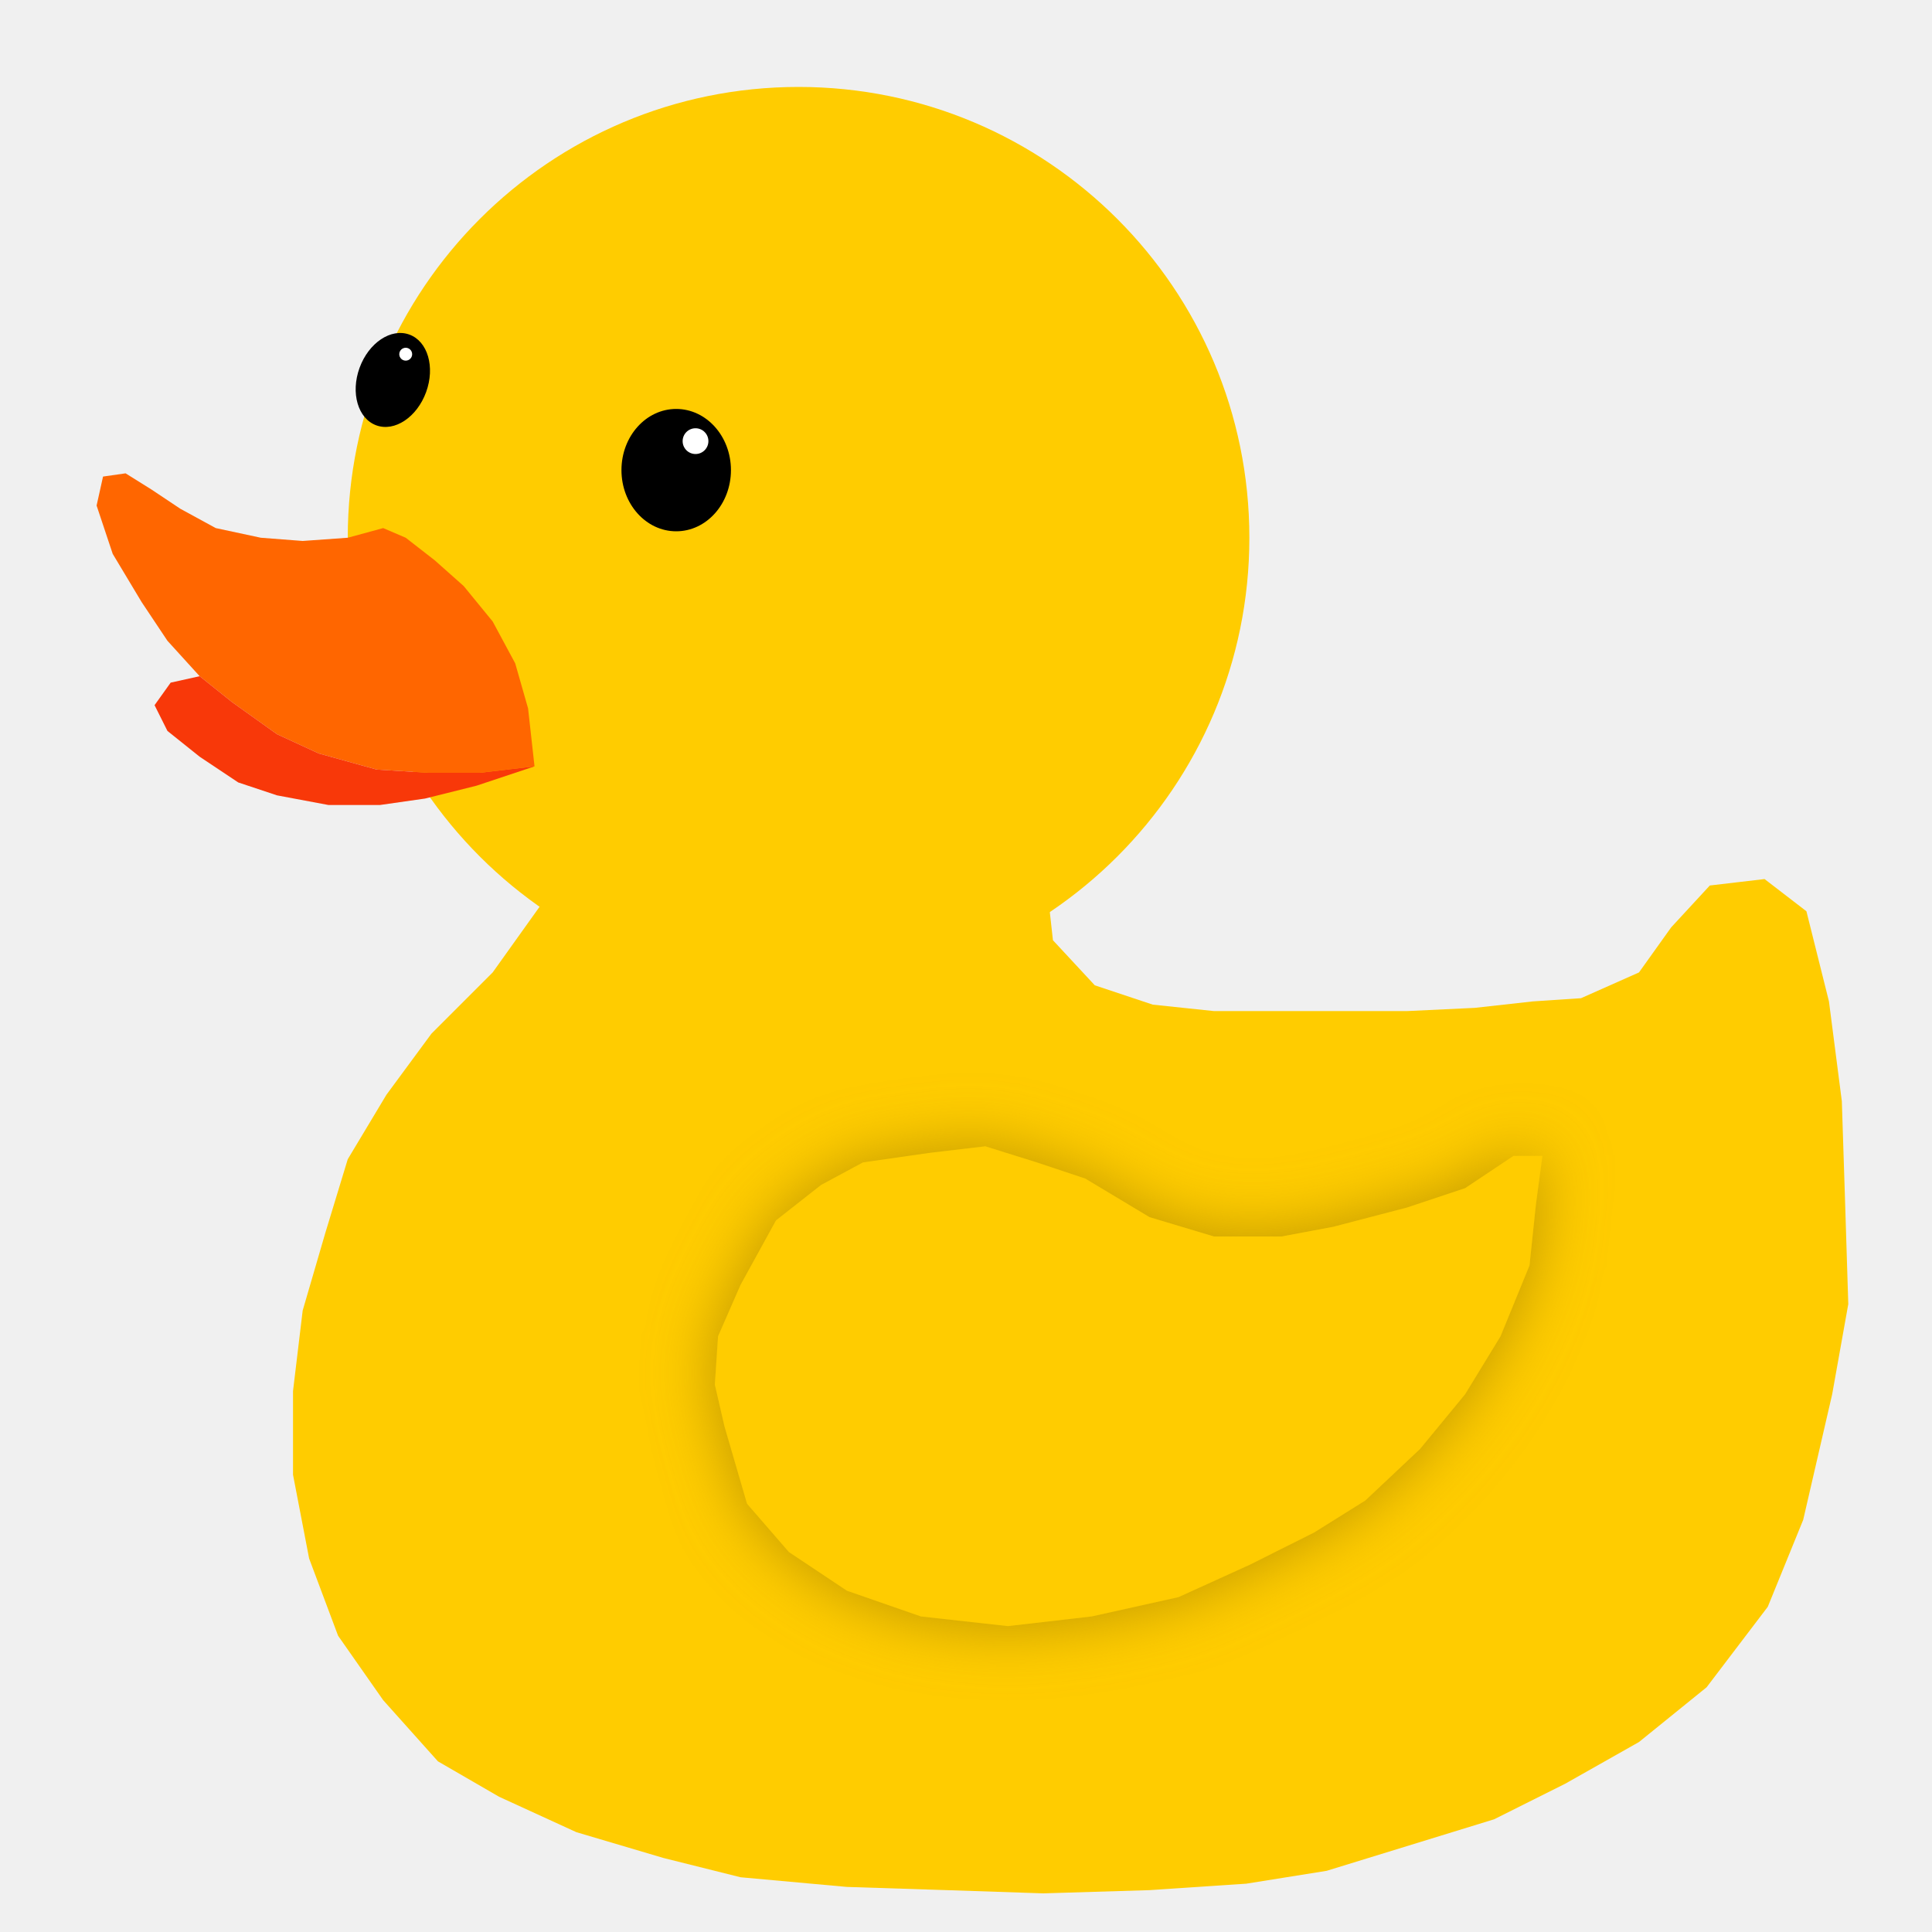
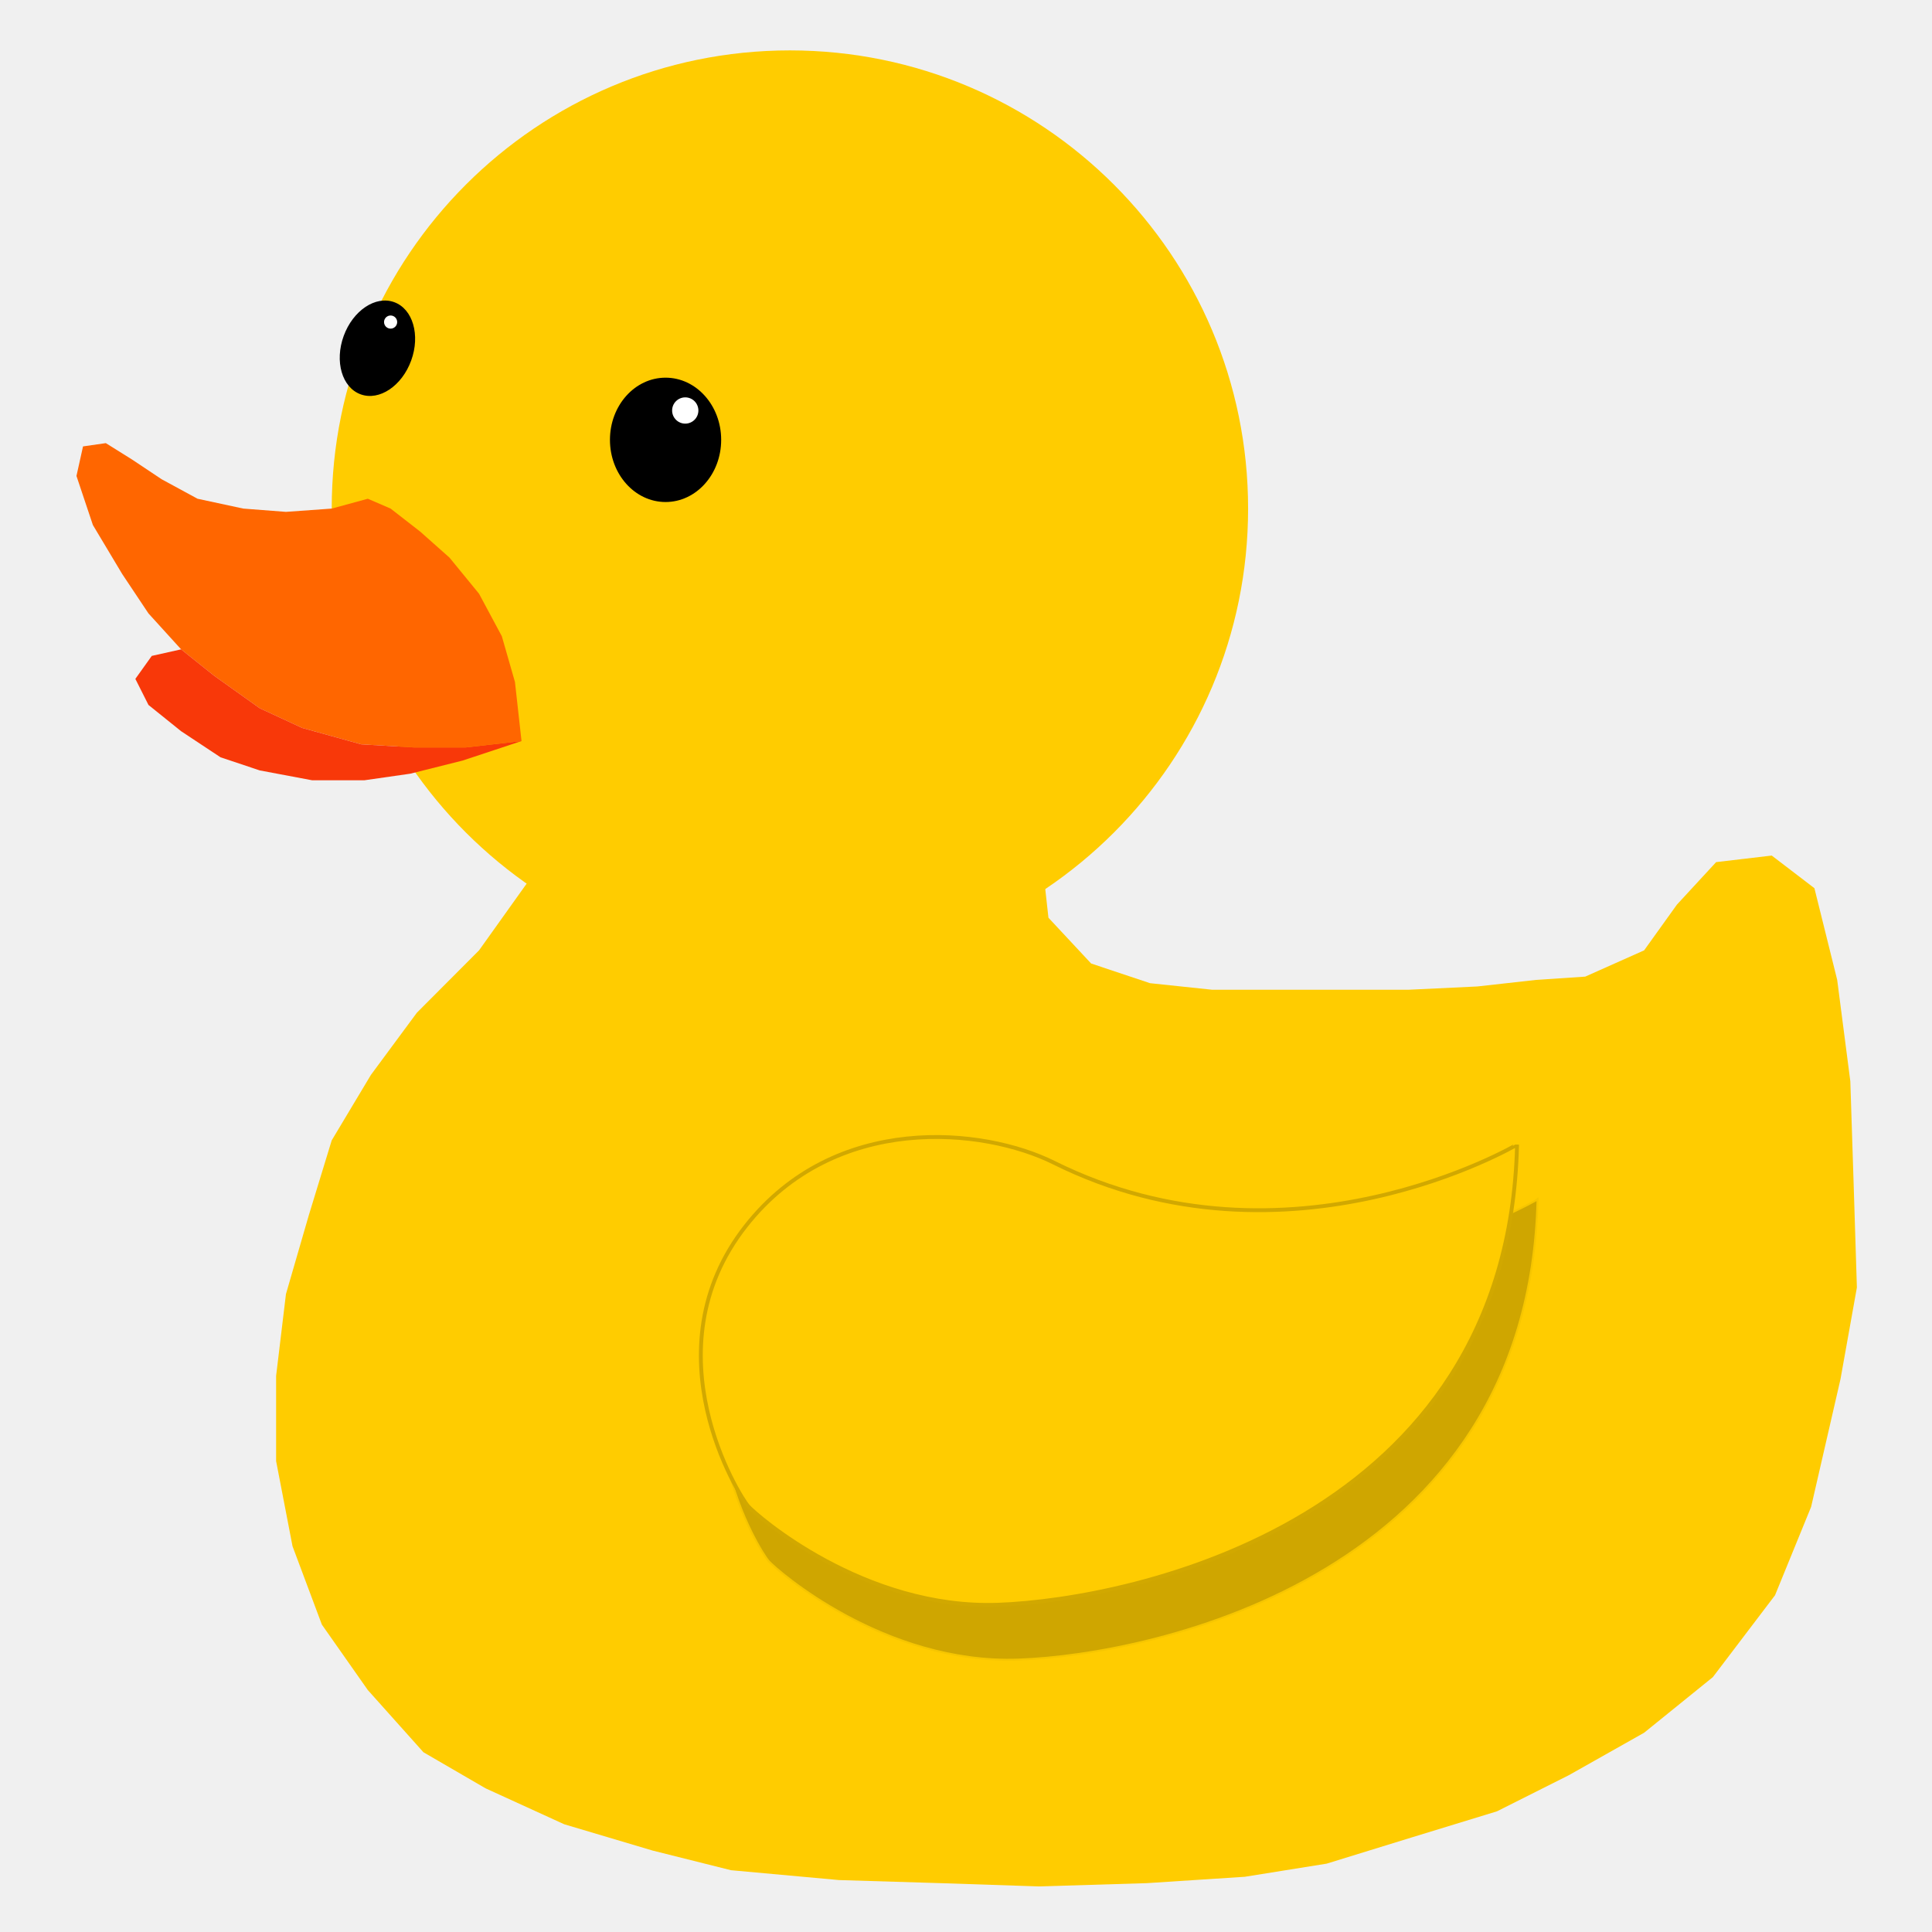
- <svg xmlns="http://www.w3.org/2000/svg" width="100" height="100" viewBox="0 0 600 600">
-   <filter id="wing-shadow" x="-50%" y="-50%" width="200%" height="200%">
-     <feOffset result="offOut" in="SourceGraphic" dx="0" dy="0" />
-     <feColorMatrix result="matrixOut" in="offOut" type="matrix" values="0.5 0 0 0 0 0 0.5 0 0 0 0 0 0.5 0 0 0 0 0 1 0" />
-     <feGaussianBlur result="blurOut" in="matrixOut" stdDeviation="10" />
+ <svg xmlns="http://www.w3.org/2000/svg" version="1.1" id="Layer_1" x="0px" y="0px" viewBox="0 0 1000.6 1000.6" style="enable-background:new 0 0 1000.6 1000.6;" xml:space="preserve">
+   <style type="text/css">
+ 	.st0{fill:#FFCC00;}
+ 	.st1{display:none;filter:url(#wing-shadow);}
+ 	.st2{display:inline;fill:#FFCC00;}
+ 	.st3{fill:#FFFFFF;}
+ 	.st4{fill:#FF6600;}
+ 	.st5{fill:#F83809;}
+ 	.st6{opacity:0.19;stroke:#D1A800;stroke-miterlimit:10;}
+ 	.st7{fill:#FFCC00;stroke:#D1A800;stroke-width:2;stroke-miterlimit:10;}
+ </style>
+   <filter height="200%" id="wing-shadow" width="200%" x="-50%" y="-50%">
+     <feOffset dx="0" dy="0" in="SourceGraphic" result="offOut" />
+     <feColorMatrix in="offOut" result="matrixOut" type="matrix" values="0.5 0 0 0 0 0 0.5 0 0 0 0 0 0.5 0 0 0 0 0 1 0">
+ 		</feColorMatrix>
+     <feGaussianBlur in="matrixOut" result="blurOut" stdDeviation="10" />
    <feBlend in="SourceGraphic" in2="blurOut" mode="normal" />
  </filter>
-   <circle cx="248" cy="167" r="140" fill="rgb(255,204,0)" />
-   <polygon points="168,259 168,281 153,302 134,321 120,340 108,360 101,383 94,407 91,432 91,458 96,484 105,508 119,528 136,547 155,558 179,569 206,577 230,583 263,586 294,587 324,588 357,587 387,585 412,581 438,573 464,565 486,554 509,541 530,524 549,499 560,472 569,433 574,405 573,373 572,342 568,311 561,283 548,273 531,275 519,288 509,302 491,310 476,311 458,313 437,314 416,314 394,314 377,314 358,312 340,306 327,292 325,274 325,263" fill="rgb(255,204,0)" />
-   <polygon points="225,443 232,467 245,482 263,494 286,502 313,505 339,502 366,496 388,486 408,476 424,466 441,450 455,433 466,415 475,393 477,374 479,359 470,359 455,369 437,375 414,381 398,384 377,384 357,378 337,366 322,361 306,356 289,358 268,361 255,368 241,379 230,399 223,415 222,430" fill="rgb(255,204,0)" filter="url(#wing-shadow)" />
-   <ellipse cx="210" cy="146" rx="17" ry="19" fill="black" />
-   <circle cx="216" cy="137" r="4" fill="white" />
-   <ellipse cx="122" cy="118" rx="11" ry="15" fill="black" transform="rotate(20 122 118)" />
-   <circle cx="126" cy="110" r="2" fill="white" />
-   <polygon points="62,210 72,218 86,228 99,234 117,239 133,240 149,240 166,238 164,220 160,206 153,193 144,182 135,174 126,167 119,164 108,167 94,168 81,167 67,164 56,158 47,152 39,147 32,148 30,157 35,172 44,187 52,199" fill="rgb(255,102,0)" />
-   <polygon points="166,238 149,240 133,240 117,239 99,234 86,228 72,218 62,210 53,212 48,219 52,227 62,235 74,243 86,247 102,250 118,250 132,248 148,244" fill="rgb(248,56,9)" />
+   <circle class="st0" cx="409.1" cy="263.4" r="237.3" />
+   <polygon class="st0" points="273.5,419.4 273.5,456.6 248.1,492.2 215.9,524.5 192.1,556.7 171.8,590.6 159.9,629.5 148.1,670.2   143,712.6 143,756.7 151.5,800.8 166.7,841.4 190.5,875.3 219.3,907.5 251.5,926.2 292.2,944.8 337.9,958.4 378.6,968.6   434.5,973.7 487.1,975.3 537.9,977 593.9,975.3 644.7,972 687.1,965.2 731.2,951.6 775.3,938.1 812.5,919.4 851.5,897.4   887.1,868.6 919.3,826.2 938,780.4 953.2,714.3 961.7,666.8 960,612.6 958.3,560 951.5,507.5 939.7,460 917.6,443.1 888.8,446.5   868.5,468.5 851.5,492.2 821,505.8 795.6,507.5 765.1,510.9 729.5,512.6 693.9,512.6 656.6,512.6 627.8,512.6 595.6,509.2   565.1,499 543,475.3 539.6,444.8 539.6,426.1 " />
+   <g class="st1">
+     <polygon class="st2" points="487.8,524.2 489,528.2 491.2,530.7 494.2,532.7 498,534 502.5,534.5 506.8,534 511.3,533 515,531.3    518.3,529.7 521,528 523.8,525.3 526.2,522.5 528,519.5 529.5,515.8 529.8,512.7 530.2,510.2 528.7,510.2 526.2,511.8 523.2,512.8    519.3,513.8 516.7,514.3 513.2,514.3 509.8,513.3 506.5,511.3 504,510.5 501.3,509.7 498.5,510 495,510.5 492.8,511.7 490.5,513.5    488.7,516.8 487.5,519.5 487.3,522  " />
+   </g>
+   <ellipse cx="344.7" cy="227.8" rx="28.8" ry="32.2" />
+   <circle class="st3" cx="354.9" cy="212.6" r="6.8" />
+   <ellipse transform="matrix(0.342 -0.9397 0.9397 0.342 -40.814 302.4092)" cx="195.5" cy="180.3" rx="25.4" ry="18.6" />
+   <circle class="st3" cx="202.3" cy="166.8" r="3.4" />
+   <polygon class="st4" points="93.8,336.3 110.8,349.9 134.5,366.8 156.5,377 187.1,385.5 214.2,387.1 241.3,387.1 270.1,383.8   266.7,353.2 259.9,329.5 248.1,307.5 232.8,288.8 217.6,275.3 202.3,263.4 190.5,258.3 171.8,263.4 148.1,265.1 126,263.4   102.3,258.3 83.7,248.2 68.4,238 54.8,229.5 43,231.2 39.6,246.5 48.1,271.9 63.3,297.3 76.9,317.7 " />
+   <polygon class="st5" points="270.1,383.8 241.3,387.1 214.2,387.1 187.1,385.5 156.5,377 134.5,366.8 110.8,349.9 93.8,336.3   78.6,339.7 70.1,351.6 76.9,365.1 93.8,378.7 114.2,392.2 134.5,399 161.6,404.1 188.8,404.1 212.5,400.7 239.6,393.9 " />
+   <path id="wing_shadow" class="st6" d="M556.5,630.6c-36.5-18.1-113.3-26.1-159.6,32.7c-51,64.9-3.1,140.3,1.1,145.1  c4.2,4.8,59.9,53.7,129.7,51.1c69.8-2.5,264.1-43.4,268.6-238.3C796.2,621.3,677.7,690.9,556.5,630.6z" />
+   <path class="st7" d="M545.9,602.2C509.4,584,432.6,576,386.3,634.9c-51,64.9-3.1,140.3,1.1,145.1c4.2,4.8,59.9,53.7,129.7,51.1  s264.1-43.4,268.6-238.3C785.7,592.9,667.1,662.5,545.9,602.2z" />
</svg>
